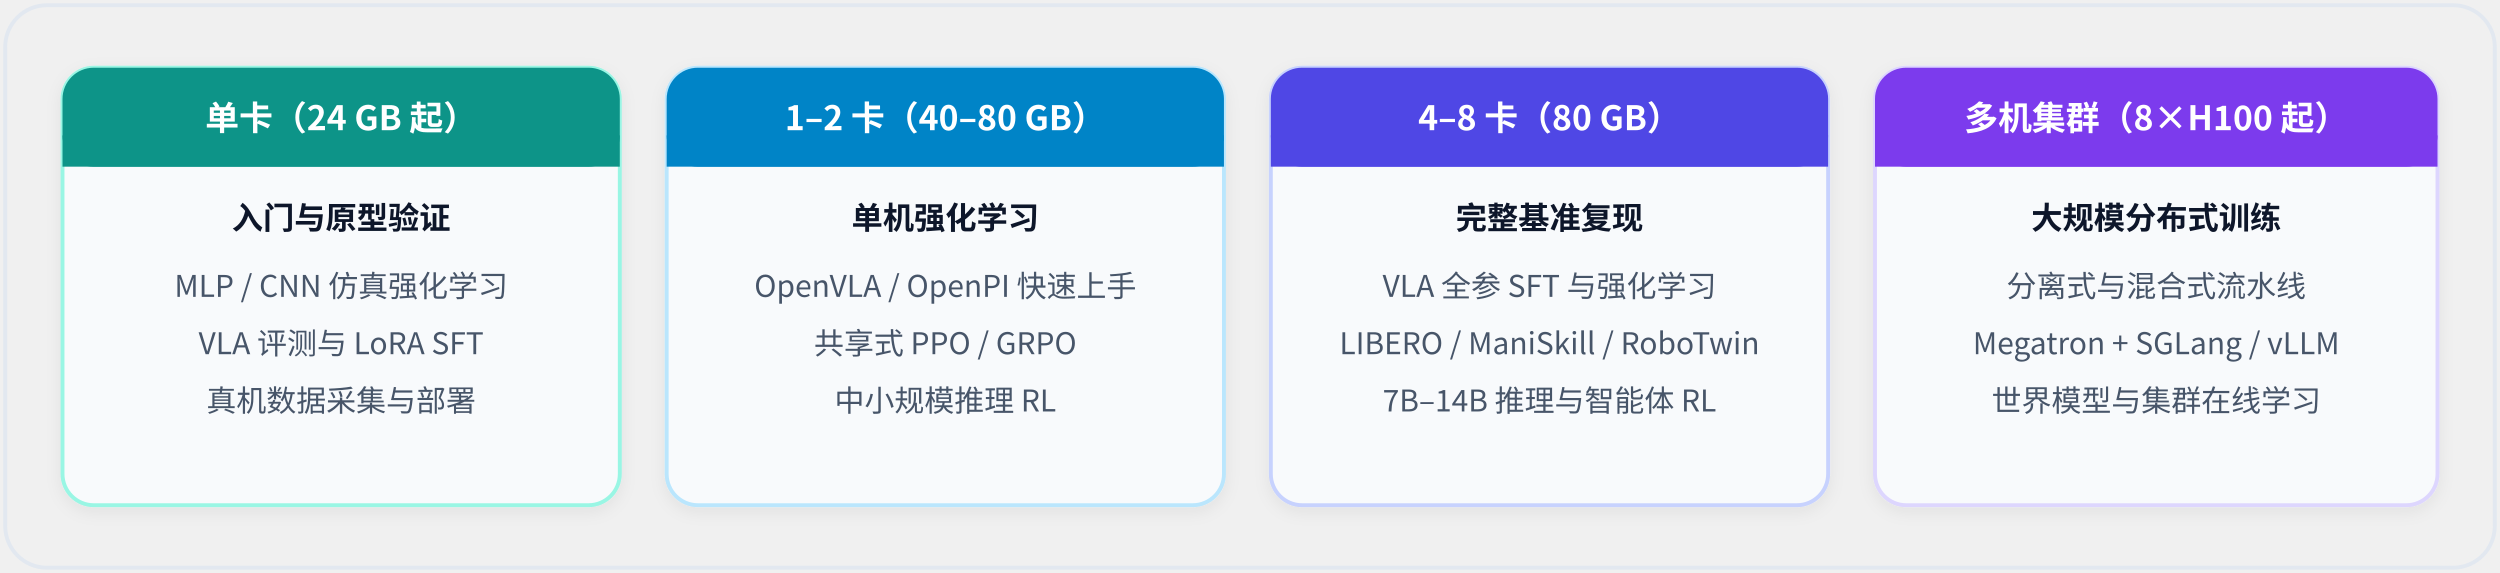
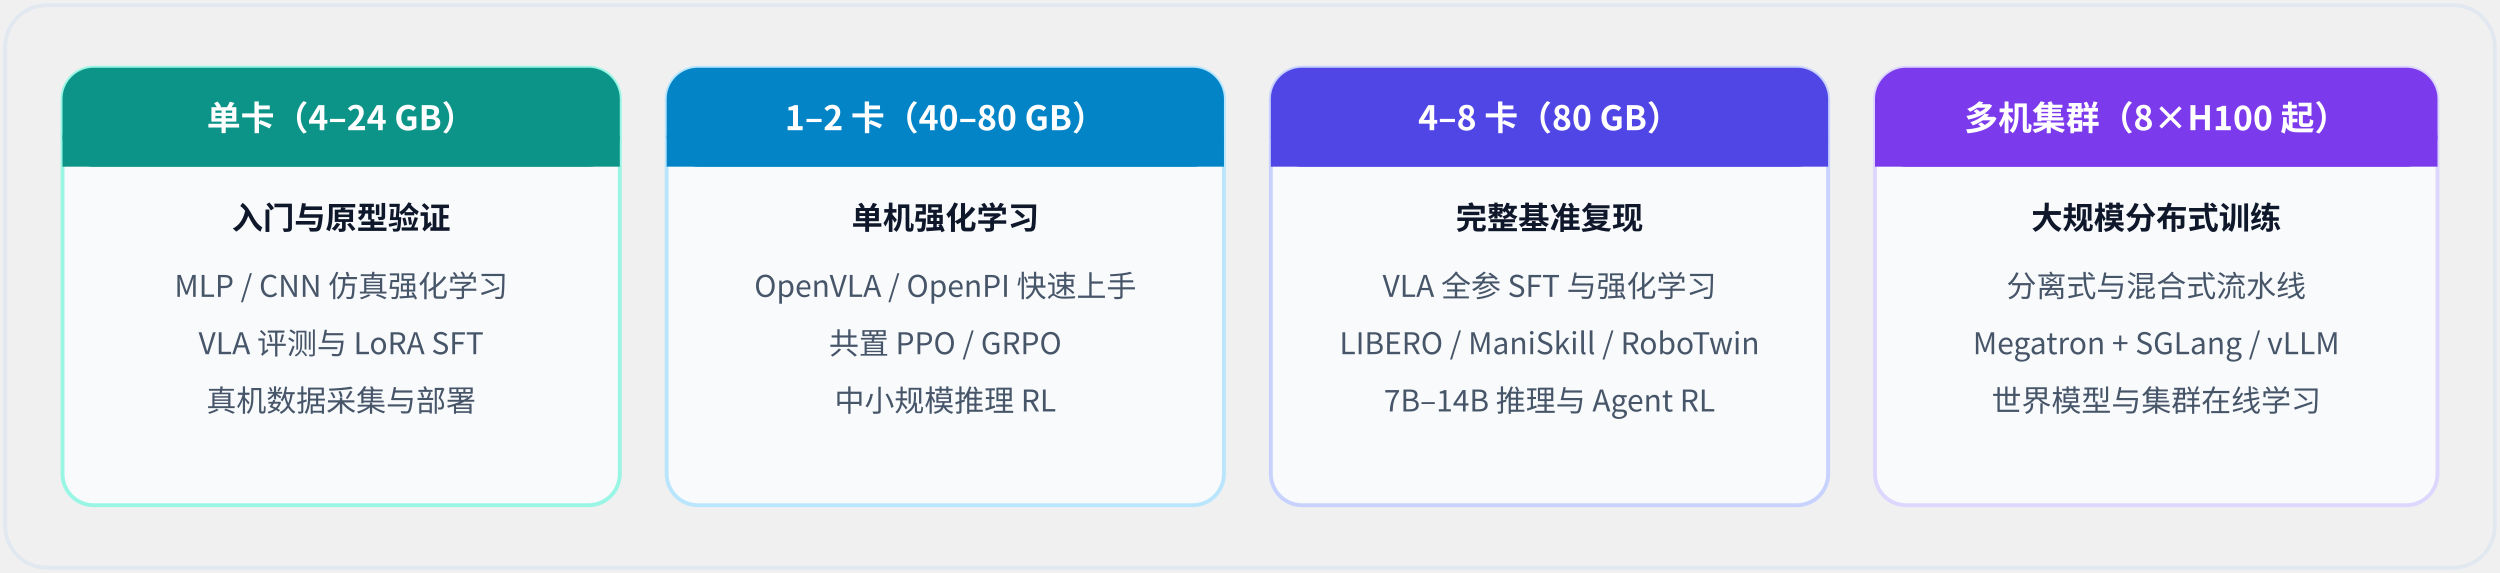
<svg xmlns="http://www.w3.org/2000/svg" viewBox="0 0 960 220" width="960" height="220" role="img" aria-label="RLinf 从单卡到多机集群的硬件档位">
-   <defs>
-     <filter id="shadow" x="-5%" y="-10%" width="110%" height="125%">
-       <feDropShadow dx="0" dy="2" stdDeviation="3" flood-color="#0f172a" flood-opacity="0.06" />
-     </filter>
-   </defs>
  <rect x="2" y="2" width="956" height="216" rx="16" fill="none" stroke="#e2e8f0" stroke-width="1.5" />
-   <g filter="url(#shadow)">
+   <g>
    <rect x="24" y="26" width="214" height="168" rx="12" fill="#f8fafc" stroke="#99f6e4" stroke-width="1.5" />
    <rect x="24" y="26" width="214" height="38" rx="12" fill="#0d9488" />
    <rect x="24" y="52" width="214" height="12" fill="#0d9488" />
-     <text x="131" y="50" text-anchor="middle" font-family="system-ui, -apple-system, 'PingFang SC', 'Noto Sans CJK SC', sans-serif" font-size="13" font-weight="700" fill="#ffffff">单卡（24 GB 起）</text>
+     <text x="131" y="50" text-anchor="middle" font-family="system-ui, -apple-system, 'PingFang SC', 'Noto Sans CJK SC', sans-serif" font-size="13" font-weight="700" fill="#ffffff">单卡（4–24 GB）</text>
    <text x="131" y="88" text-anchor="middle" font-family="system-ui, -apple-system, 'PingFang SC', 'Noto Sans CJK SC', sans-serif" font-size="12" font-weight="600" fill="#0f172a">入门与原型验证</text>
    <text x="131" y="114" text-anchor="middle" font-family="system-ui, -apple-system, 'PingFang SC', 'Noto Sans CJK SC', sans-serif" font-size="11.5" fill="#475569">MLP / CNN 仿真强化学习</text>
    <text x="131" y="136" text-anchor="middle" font-family="system-ui, -apple-system, 'PingFang SC', 'Noto Sans CJK SC', sans-serif" font-size="11.5" fill="#475569">VLA 评测与 LoRA SFT</text>
    <text x="131" y="158" text-anchor="middle" font-family="system-ui, -apple-system, 'PingFang SC', 'Noto Sans CJK SC', sans-serif" font-size="11.5" fill="#475569">真机数据采集与部署</text>
  </g>
-   <g filter="url(#shadow)">
+   <g>
    <rect x="256" y="26" width="214" height="168" rx="12" fill="#f8fafc" stroke="#bae6fd" stroke-width="1.5" />
    <rect x="256" y="26" width="214" height="38" rx="12" fill="#0284c7" />
    <rect x="256" y="52" width="214" height="12" fill="#0284c7" />
    <text x="363" y="50" text-anchor="middle" font-family="system-ui, -apple-system, 'PingFang SC', 'Noto Sans CJK SC', sans-serif" font-size="13" font-weight="700" fill="#ffffff">1–2 卡（40–80 GB）</text>
    <text x="363" y="88" text-anchor="middle" font-family="system-ui, -apple-system, 'PingFang SC', 'Noto Sans CJK SC', sans-serif" font-size="12" font-weight="600" fill="#0f172a">单机强化学习</text>
    <text x="363" y="114" text-anchor="middle" font-family="system-ui, -apple-system, 'PingFang SC', 'Noto Sans CJK SC', sans-serif" font-size="11.5" fill="#475569">OpenVLA / OpenPI 快速上手</text>
-     <text x="363" y="136" text-anchor="middle" font-family="system-ui, -apple-system, 'PingFang SC', 'Noto Sans CJK SC', sans-serif" font-size="11.5" fill="#475569">共享式 PPO / GRPO</text>
+     <text x="363" y="136" text-anchor="middle" font-family="system-ui, -apple-system, 'PingFang SC', 'Noto Sans CJK SC', sans-serif" font-size="11.5" fill="#475569">共置 PPO / GRPO</text>
    <text x="363" y="158" text-anchor="middle" font-family="system-ui, -apple-system, 'PingFang SC', 'Noto Sans CJK SC', sans-serif" font-size="11.5" fill="#475569">中小规模推理 RL</text>
  </g>
-   <g filter="url(#shadow)">
+   <g>
    <rect x="488" y="26" width="214" height="168" rx="12" fill="#f8fafc" stroke="#c7d2fe" stroke-width="1.5" />
    <rect x="488" y="26" width="214" height="38" rx="12" fill="#4f46e5" />
    <rect x="488" y="52" width="214" height="12" fill="#4f46e5" />
    <text x="595" y="50" text-anchor="middle" font-family="system-ui, -apple-system, 'PingFang SC', 'Noto Sans CJK SC', sans-serif" font-size="13" font-weight="700" fill="#ffffff">4–8 卡（80 GB）</text>
    <text x="595" y="88" text-anchor="middle" font-family="system-ui, -apple-system, 'PingFang SC', 'Noto Sans CJK SC', sans-serif" font-size="12" font-weight="600" fill="#0f172a">完整基准复现</text>
    <text x="595" y="114" text-anchor="middle" font-family="system-ui, -apple-system, 'PingFang SC', 'Noto Sans CJK SC', sans-serif" font-size="11.5" fill="#475569">VLA 全参 SFT 与强化学习</text>
    <text x="595" y="136" text-anchor="middle" font-family="system-ui, -apple-system, 'PingFang SC', 'Noto Sans CJK SC', sans-serif" font-size="11.5" fill="#475569">LIBERO / ManiSkill / RoboTwin</text>
-     <text x="595" y="158" text-anchor="middle" font-family="system-ui, -apple-system, 'PingFang SC', 'Noto Sans CJK SC', sans-serif" font-size="11.5" fill="#475569">7B–14B 推理与智能体 RL</text>
+     <text x="595" y="158" text-anchor="middle" font-family="system-ui, -apple-system, 'PingFang SC', 'Noto Sans CJK SC', sans-serif" font-size="11.5" fill="#475569">7B–14B 推理与 Agent RL</text>
  </g>
-   <g filter="url(#shadow)">
+   <g>
    <rect x="720" y="26" width="216" height="168" rx="12" fill="#f8fafc" stroke="#ddd6fe" stroke-width="1.5" />
    <rect x="720" y="26" width="216" height="38" rx="12" fill="#7c3aed" />
    <rect x="720" y="52" width="216" height="12" fill="#7c3aed" />
    <text x="828" y="50" text-anchor="middle" font-family="system-ui, -apple-system, 'PingFang SC', 'Noto Sans CJK SC', sans-serif" font-size="13" font-weight="700" fill="#ffffff">多机集群（8×H100 起）</text>
    <text x="828" y="88" text-anchor="middle" font-family="system-ui, -apple-system, 'PingFang SC', 'Noto Sans CJK SC', sans-serif" font-size="12" font-weight="600" fill="#0f172a">大规模分布式训练</text>
    <text x="828" y="114" text-anchor="middle" font-family="system-ui, -apple-system, 'PingFang SC', 'Noto Sans CJK SC', sans-serif" font-size="11.5" fill="#475569">分离式与混合式流水线</text>
    <text x="828" y="136" text-anchor="middle" font-family="system-ui, -apple-system, 'PingFang SC', 'Noto Sans CJK SC', sans-serif" font-size="11.5" fill="#475569">Megatron + SGLang / vLLM</text>
    <text x="828" y="158" text-anchor="middle" font-family="system-ui, -apple-system, 'PingFang SC', 'Noto Sans CJK SC', sans-serif" font-size="11.5" fill="#475569">世界模型与集群在线学习</text>
  </g>
</svg>
